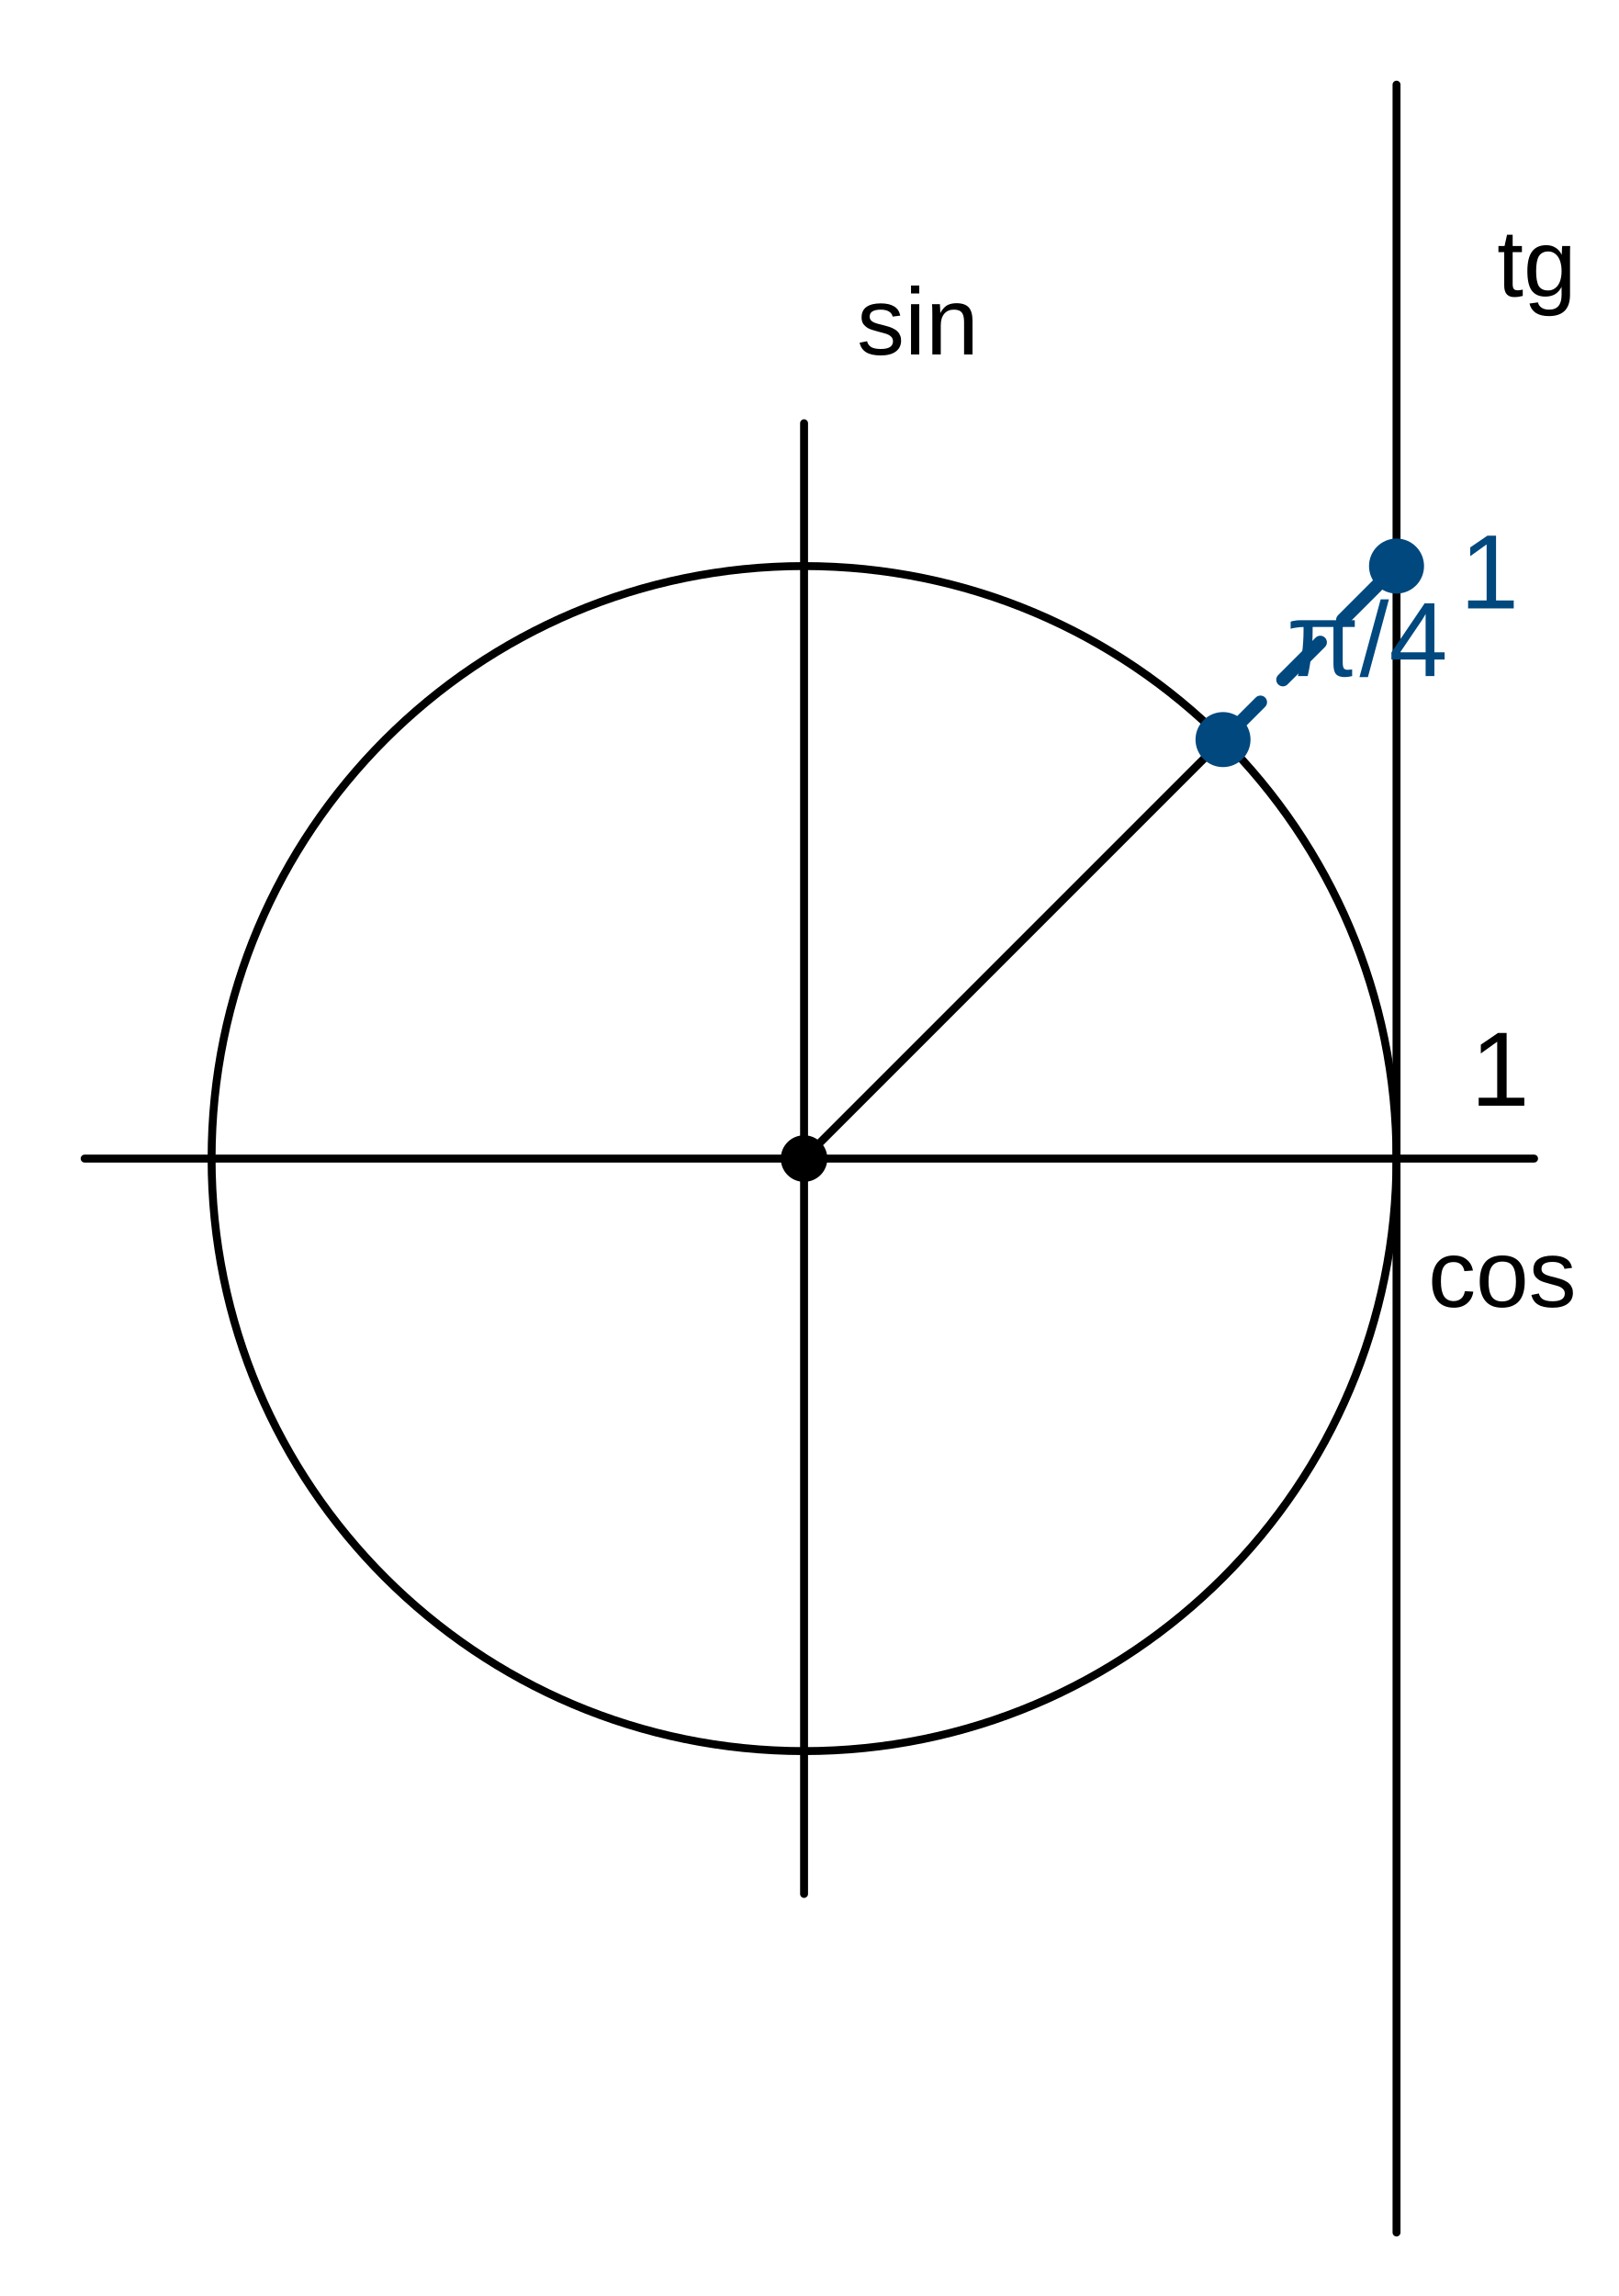
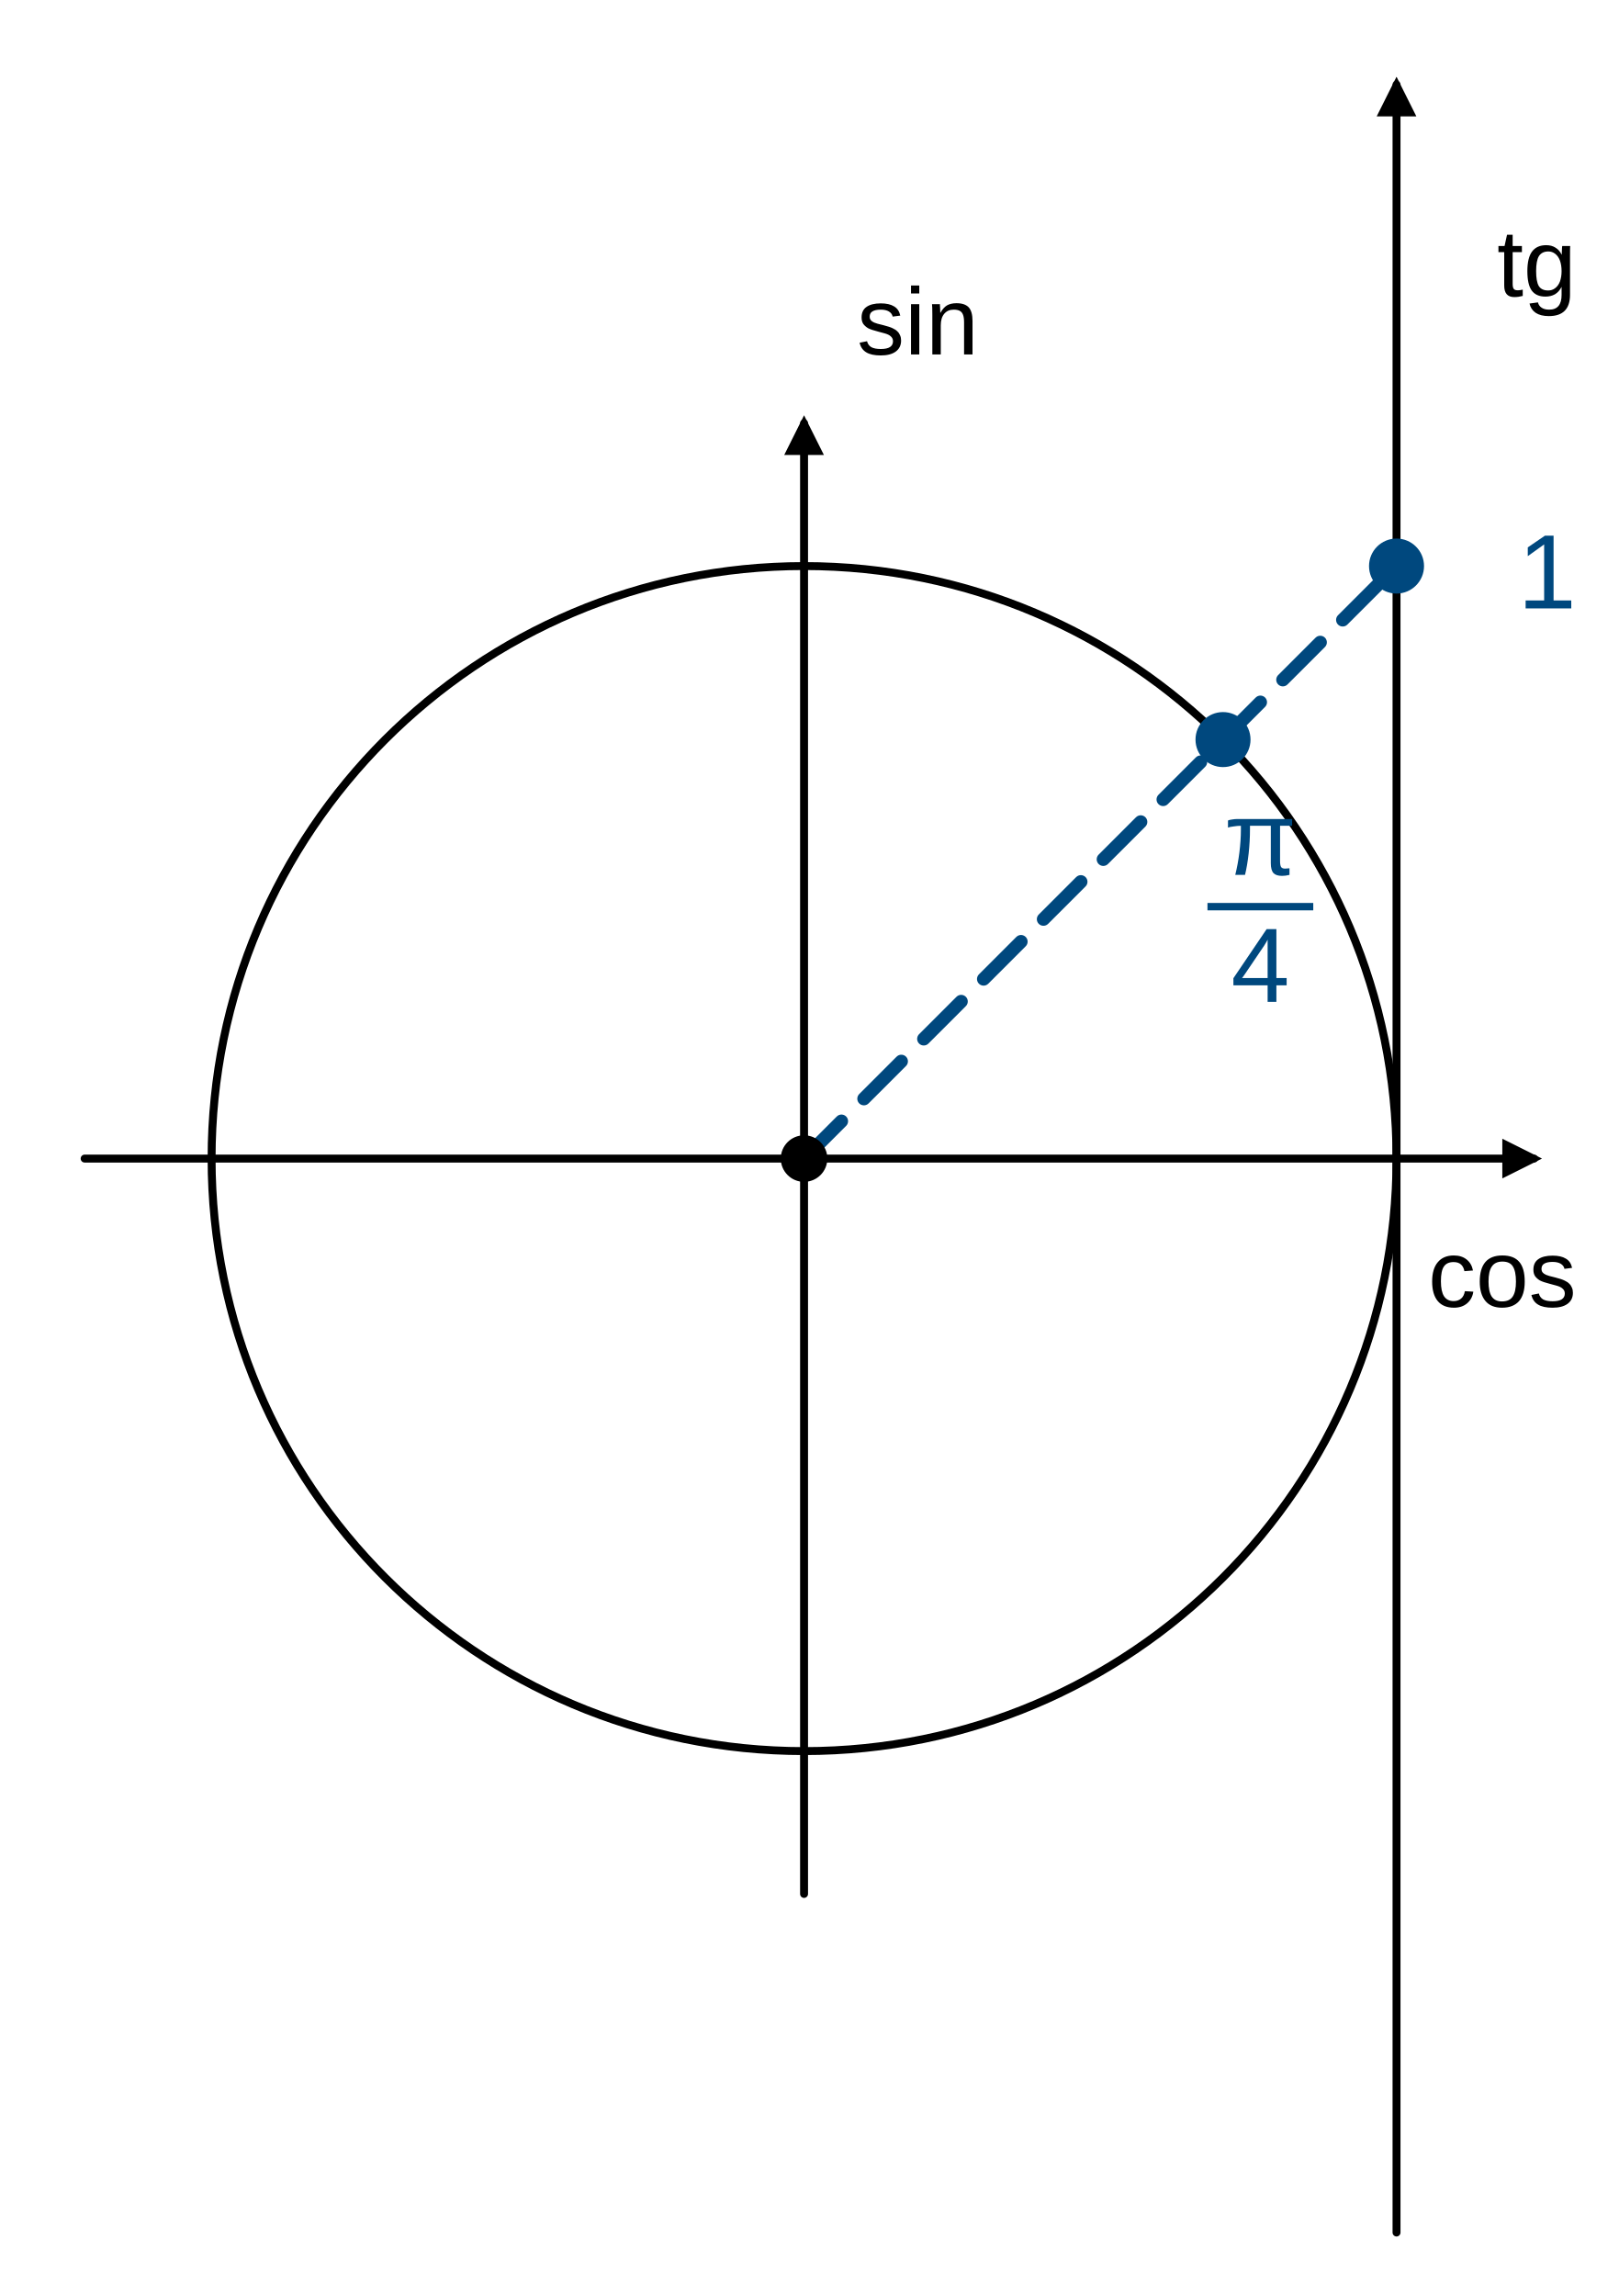
<svg xmlns="http://www.w3.org/2000/svg" width="153" height="217" viewBox="0 0 153 217" role="img" aria-labelledby="title desc">
+   <defs>
+     <marker id="axis-arrow" markerWidth="5" markerHeight="5" refX="4" refY="2.5" orient="auto">
+       <path d="M0,0 L5,2.5 L0,5 Z" fill="#000000" />
+     </marker>
+   </defs>
  <circle cx="76.0" cy="109.5" r="56.0" fill="none" stroke="#000000" stroke-width="0.75" stroke-linecap="round" stroke-linejoin="round" stroke-miterlimit="8" />
-   <line x1="8" y1="109.5" x2="145" y2="109.5" fill="none" stroke="#000000" stroke-width="0.75" stroke-linecap="round" stroke-linejoin="round" stroke-miterlimit="8" />
-   <line x1="76.0" y1="40" x2="76.0" y2="179" fill="none" stroke="#000000" stroke-width="0.75" stroke-linecap="round" stroke-linejoin="round" stroke-miterlimit="8" />
-   <line x1="132" y1="8" x2="132" y2="211" fill="none" stroke="#000000" stroke-width="0.75" stroke-linecap="round" stroke-linejoin="round" stroke-miterlimit="8" />
-   <line x1="76" y1="109.5" x2="115.6" y2="69.9" fill="none" stroke="#000000" stroke-width="0.75" stroke-linecap="round" stroke-linejoin="round" stroke-miterlimit="8" />
-   <line x1="115.6" y1="69.9" x2="132" y2="53.5" fill="none" stroke="#00487E" stroke-width="1.25" stroke-linecap="round" stroke-linejoin="round" stroke-miterlimit="8" stroke-dasharray="5,3" />
+   <line x1="8" y1="109.5" x2="145" y2="109.5" fill="none" stroke="#000000" stroke-width="0.75" stroke-linecap="round" stroke-linejoin="round" stroke-miterlimit="8" marker-end="url(#axis-arrow)" />
+   <line x1="76.0" y1="179" x2="76.0" y2="40" fill="none" stroke="#000000" stroke-width="0.75" stroke-linecap="round" stroke-linejoin="round" stroke-miterlimit="8" marker-end="url(#axis-arrow)" />
+   <line x1="132" y1="211" x2="132" y2="8" fill="none" stroke="#000000" stroke-width="0.75" stroke-linecap="round" stroke-linejoin="round" stroke-miterlimit="8" marker-end="url(#axis-arrow)" />
+   <line x1="76" y1="109.5" x2="132" y2="53.5" fill="none" stroke="#00487E" stroke-width="1.25" stroke-linecap="round" stroke-linejoin="round" stroke-miterlimit="8" stroke-dasharray="5,3" />
  <circle cx="115.6" cy="69.9" r="2.6" fill="#00487E" />
  <circle cx="132" cy="53.5" r="2.6" fill="#00487E" />
  <circle cx="76.0" cy="109.5" r="2.2" fill="#000000" />
-   <text x="138" y="57.5" fill="#00487E" font-family="Liberation Sans, DejaVu Sans, sans-serif" font-size="10" text-anchor="start">1</text>
-   <text x="121.6" y="63.9" fill="#00487E" font-family="Liberation Sans, DejaVu Sans, sans-serif" font-size="10" text-anchor="start">π/4</text>
-   <text x="139" y="104.5" fill="#000000" font-family="Liberation Sans, DejaVu Sans, sans-serif" font-size="10" text-anchor="start">1</text>
+   <text x="149" y="57.5" fill="#00487E" font-family="Liberation Sans, DejaVu Sans, sans-serif" font-size="10" text-anchor="end">1</text>
+   <g data-angle="π/4" fill="#00487E" font-family="Liberation Sans, DejaVu Sans, sans-serif" font-size="10">
+     <text x="119.13" y="82.69" text-anchor="middle">π</text>
+     <line x1="114.13" y1="85.69" x2="124.13" y2="85.69" stroke="#00487E" stroke-width="0.7" />
+     <text x="119.13" y="94.69" text-anchor="middle">4</text>
+   </g>
  <text x="149" y="28" fill="#000000" font-family="Liberation Sans, DejaVu Sans, sans-serif" font-size="9" text-anchor="end">tg</text>
  <text x="81" y="33.5" fill="#000000" font-family="Liberation Sans, DejaVu Sans, sans-serif" font-size="9" text-anchor="start">sin</text>
  <text x="149" y="123.5" fill="#000000" font-family="Liberation Sans, DejaVu Sans, sans-serif" font-size="9" text-anchor="end">cos</text>
</svg>
